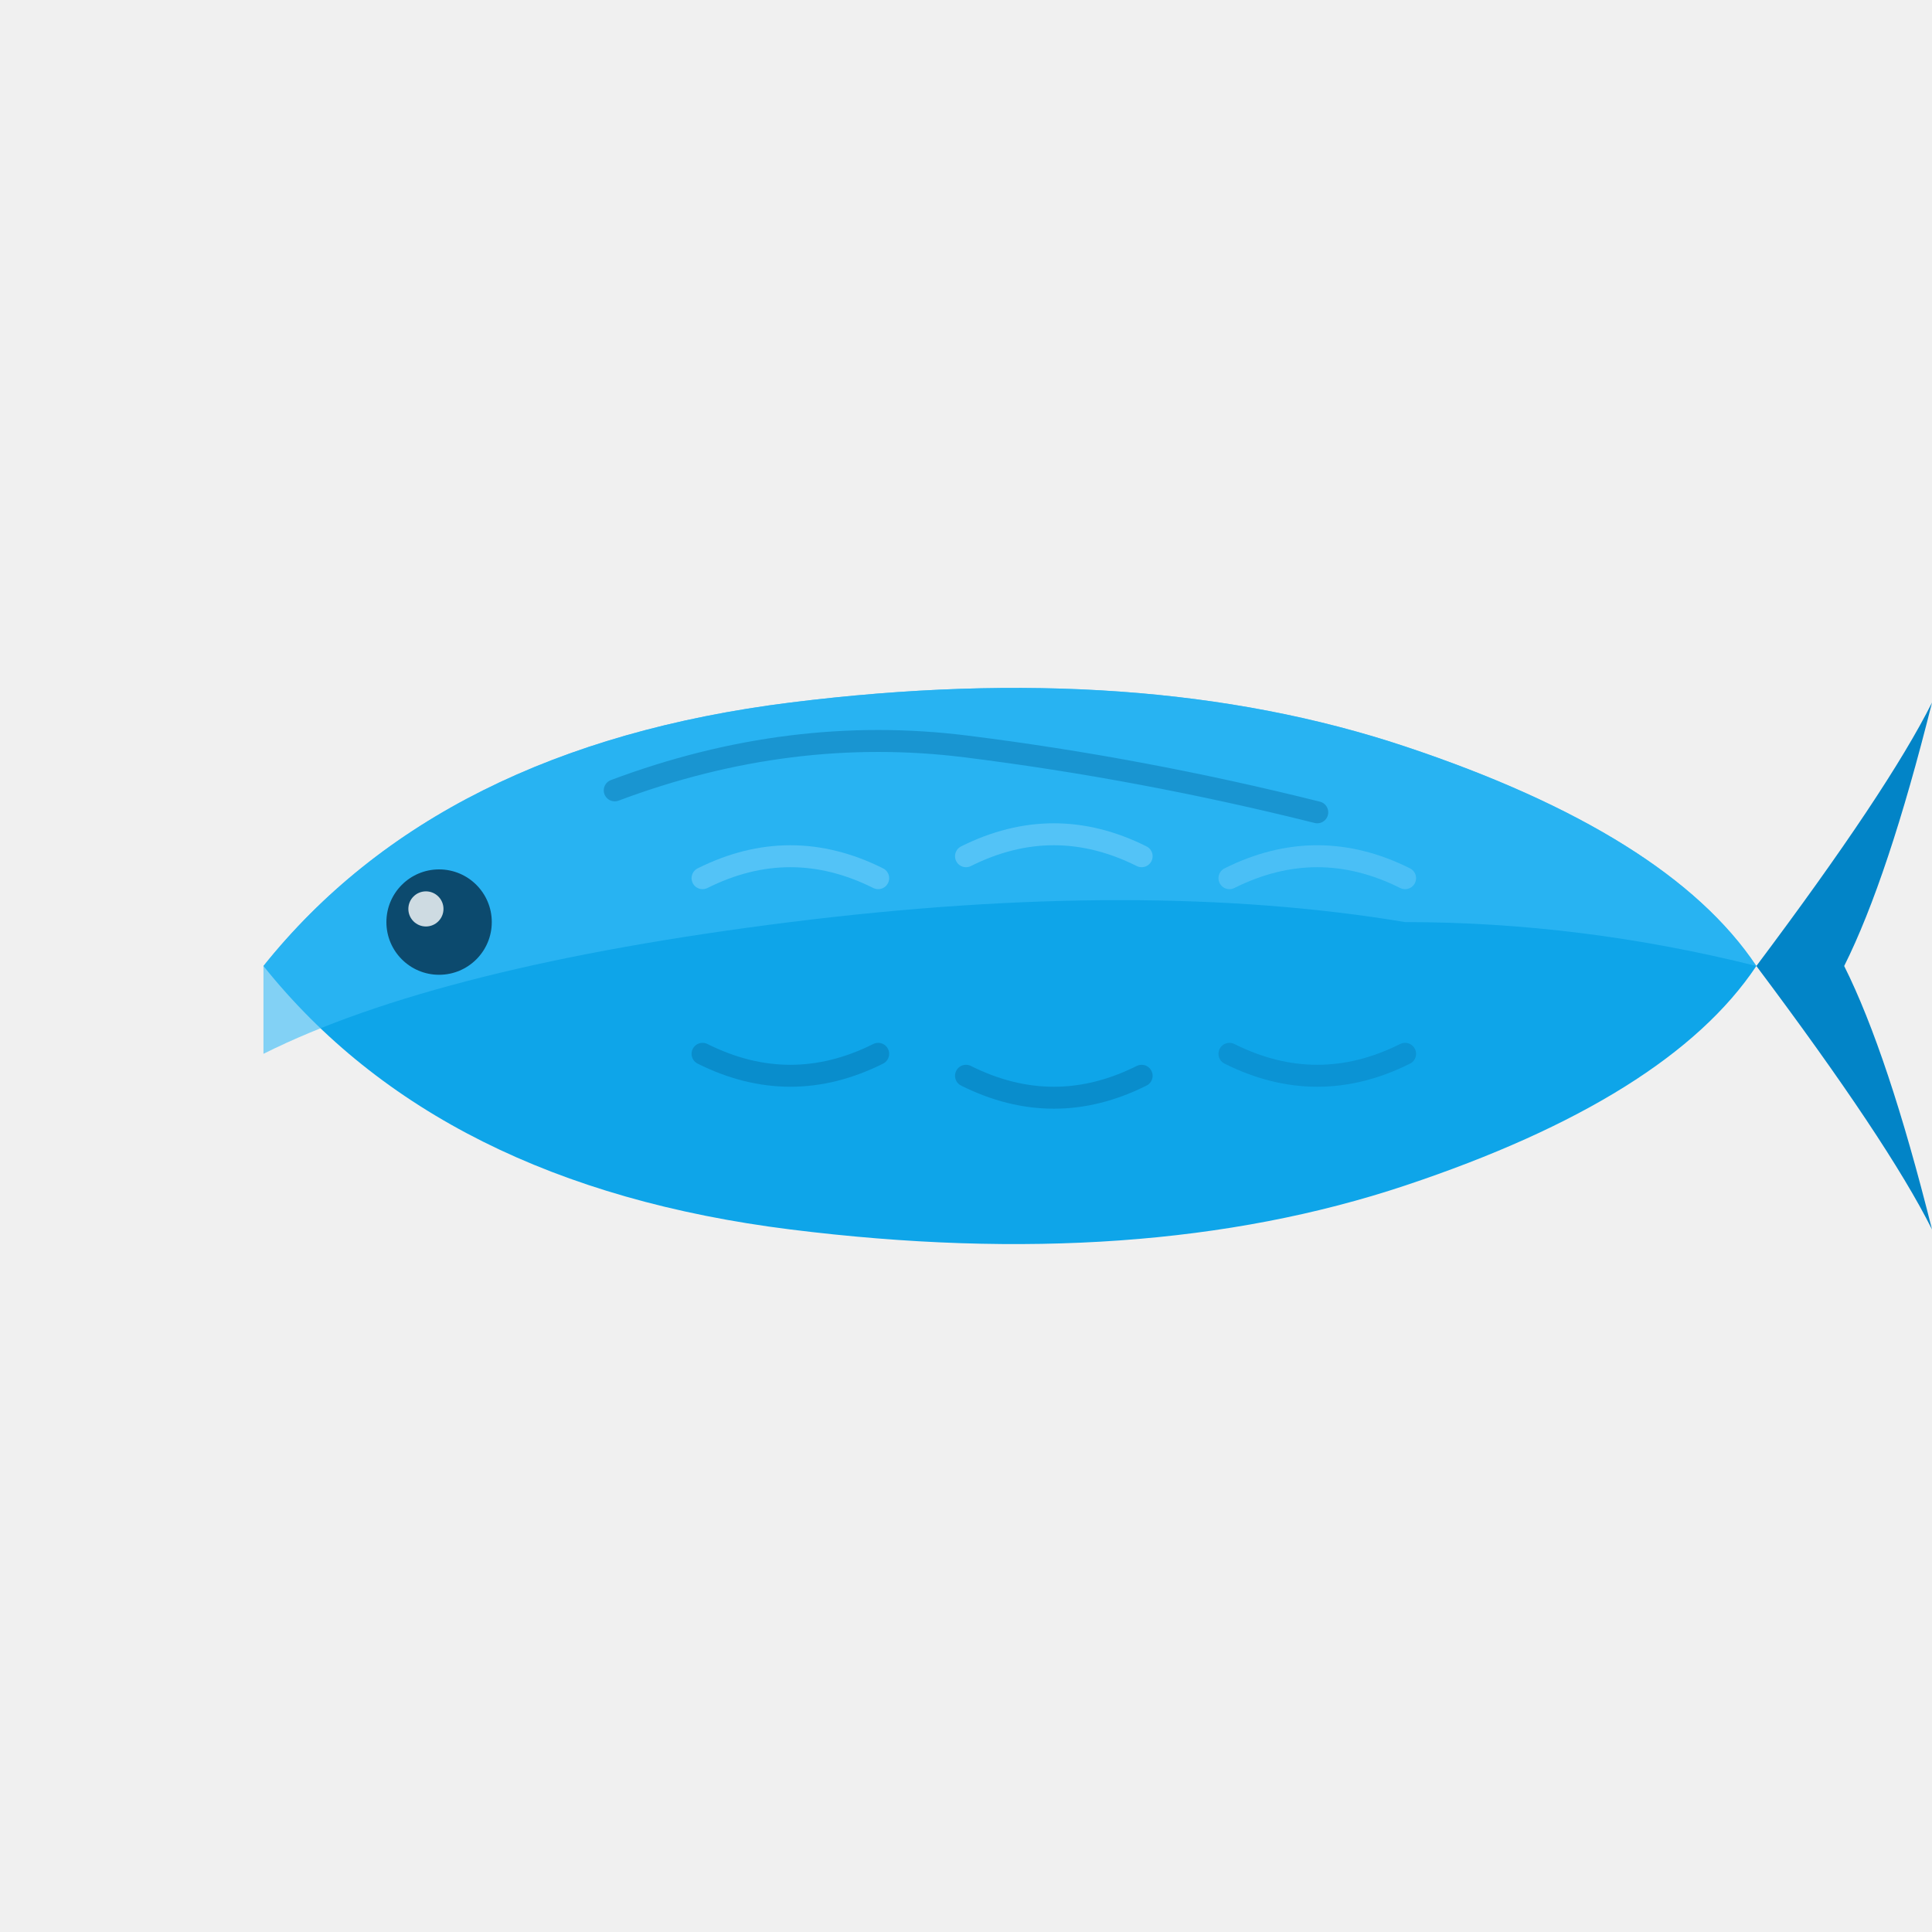
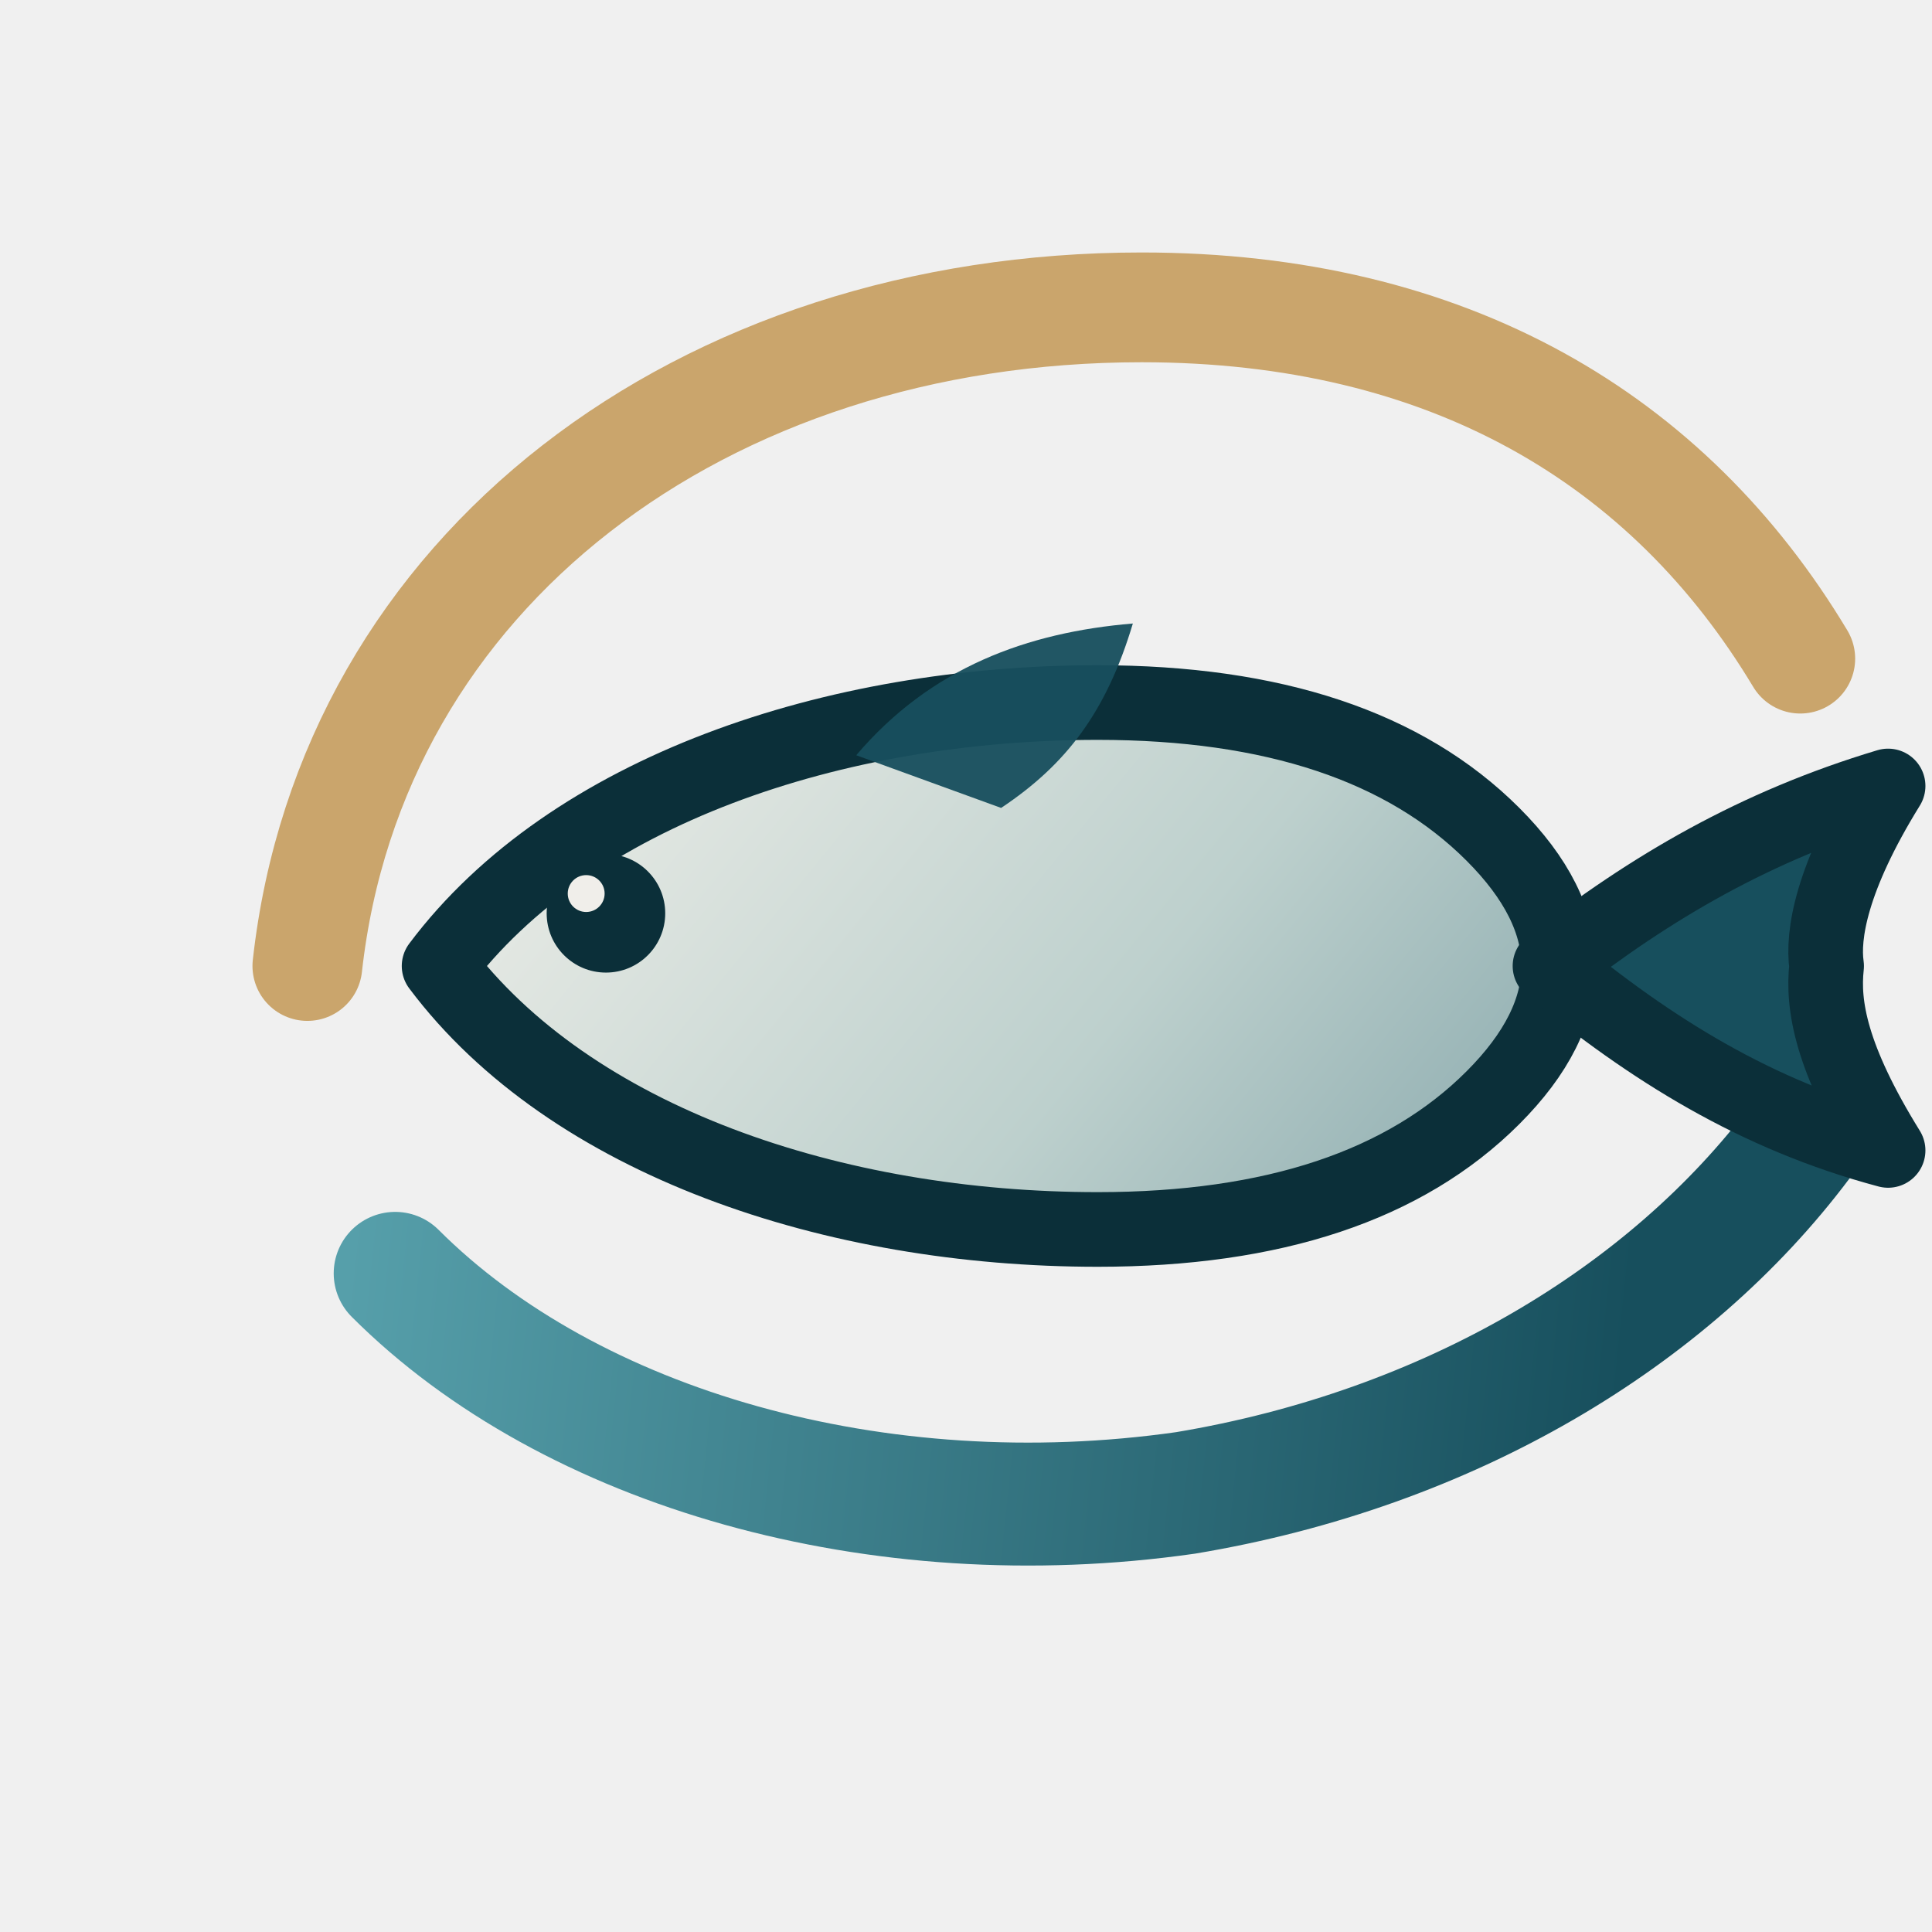
<svg xmlns="http://www.w3.org/2000/svg" viewBox="0 0 44 44" fill="none">
-   <path d="M6 22 Q10 17 18 16 Q26 15 32 17 Q38 19 40 22 Q38 25 32 27 Q26 29 18 28 Q10 27 6 22Z" fill="#0EA5E9" />
-   <path d="M6 22 Q10 17 18 16 Q26 15 32 17 Q38 19 40 22 Q36 21 32 21 Q26 20 18 21 Q10 22 6 24Z" fill="#38BDF8" opacity="0.6" />
-   <path d="M40 22 Q43 18 44 16 Q43 20 42 22 Q43 24 44 28 Q43 26 40 22Z" fill="#0284C7" />
-   <circle cx="10" cy="21" r="1.2" fill="#0C4A6E" />
-   <circle cx="9.7" cy="20.7" r="0.4" fill="white" opacity="0.8" />
-   <path d="M16 20 Q18 19 20 20" stroke="#7DD3FC" stroke-width="0.5" fill="none" opacity="0.5" stroke-linecap="round" />
-   <path d="M22 19.5 Q24 18.5 26 19.5" stroke="#7DD3FC" stroke-width="0.5" fill="none" opacity="0.5" stroke-linecap="round" />
-   <path d="M28 20 Q30 19 32 20" stroke="#7DD3FC" stroke-width="0.5" fill="none" opacity="0.4" stroke-linecap="round" />
-   <path d="M16 24 Q18 25 20 24" stroke="#0369A1" stroke-width="0.5" fill="none" opacity="0.4" stroke-linecap="round" />
-   <path d="M22 24.5 Q24 25.5 26 24.5" stroke="#0369A1" stroke-width="0.5" fill="none" opacity="0.4" stroke-linecap="round" />
-   <path d="M28 24 Q30 25 32 24" stroke="#0369A1" stroke-width="0.5" fill="none" opacity="0.3" stroke-linecap="round" />
-   <path d="M14 18 Q18 16.5 22 17 Q26 17.5 30 18.5" stroke="#0369A1" stroke-width="0.5" fill="none" opacity="0.4" stroke-linecap="round" />
+   <defs>
+     <linearGradient id="icon-water" x1="8" y1="28" x2="37" y2="31" gradientUnits="userSpaceOnUse">
+       <stop stop-color="#569FAA" />
+       <stop offset="1" stop-color="#174F5D" />
+     </linearGradient>
+     <linearGradient id="icon-fish" x1="11" y1="13" x2="33" y2="31" gradientUnits="userSpaceOnUse">
+       <stop stop-color="#F4F2EC" />
+       <stop offset="0.62" stop-color="#BDD0CD" />
+       <stop offset="1" stop-color="#88A8AC" />
+     </linearGradient>
+   </defs>
+   <path d="M7 22C8 13 16 7 26 7C33 7 38 10 41 15" stroke="#CAA56C" stroke-width="2.5" stroke-linecap="round" />
+   <path d="M9 29C13 33 20 35 27 34C33 33 38 30 41 26" stroke="url(#icon-water)" stroke-width="2.8" stroke-linecap="round" />
+   <path d="M10 22C13 18 19 16 25 16C29 16 32 17 34 19C35 20 35.5 21 35.5 22C35.5 23 35 24 34 25C32 27 29 28 25 28C19 28 13 26 10 22Z" fill="url(#icon-fish)" stroke="#0B2F39" stroke-width="1.7" stroke-linejoin="round" />
+   <path d="M35.3 22C37.6 20.2 40 18.8 43 17.9C41.7 20 41.5 21.3 41.6 22C41.5 22.9 41.7 24.1 43 26.2C40 25.4 37.6 23.9 35.3 22Z" fill="#174F5D" stroke="#0B2F39" stroke-width="1.7" stroke-linejoin="round" />
+   <path d="M19.5 17.2C21.2 15.2 23.4 14.4 25.8 14.2C25.2 16.2 24.3 17.4 22.8 18.4" fill="#174F5D" opacity="0.95" />
+   <circle cx="13.8" cy="20.8" r="1.35" fill="#0B2F39" />
+   <circle cx="13.35" cy="20.35" r="0.42" fill="#FBF8F2" opacity="0.95" />
</svg>
